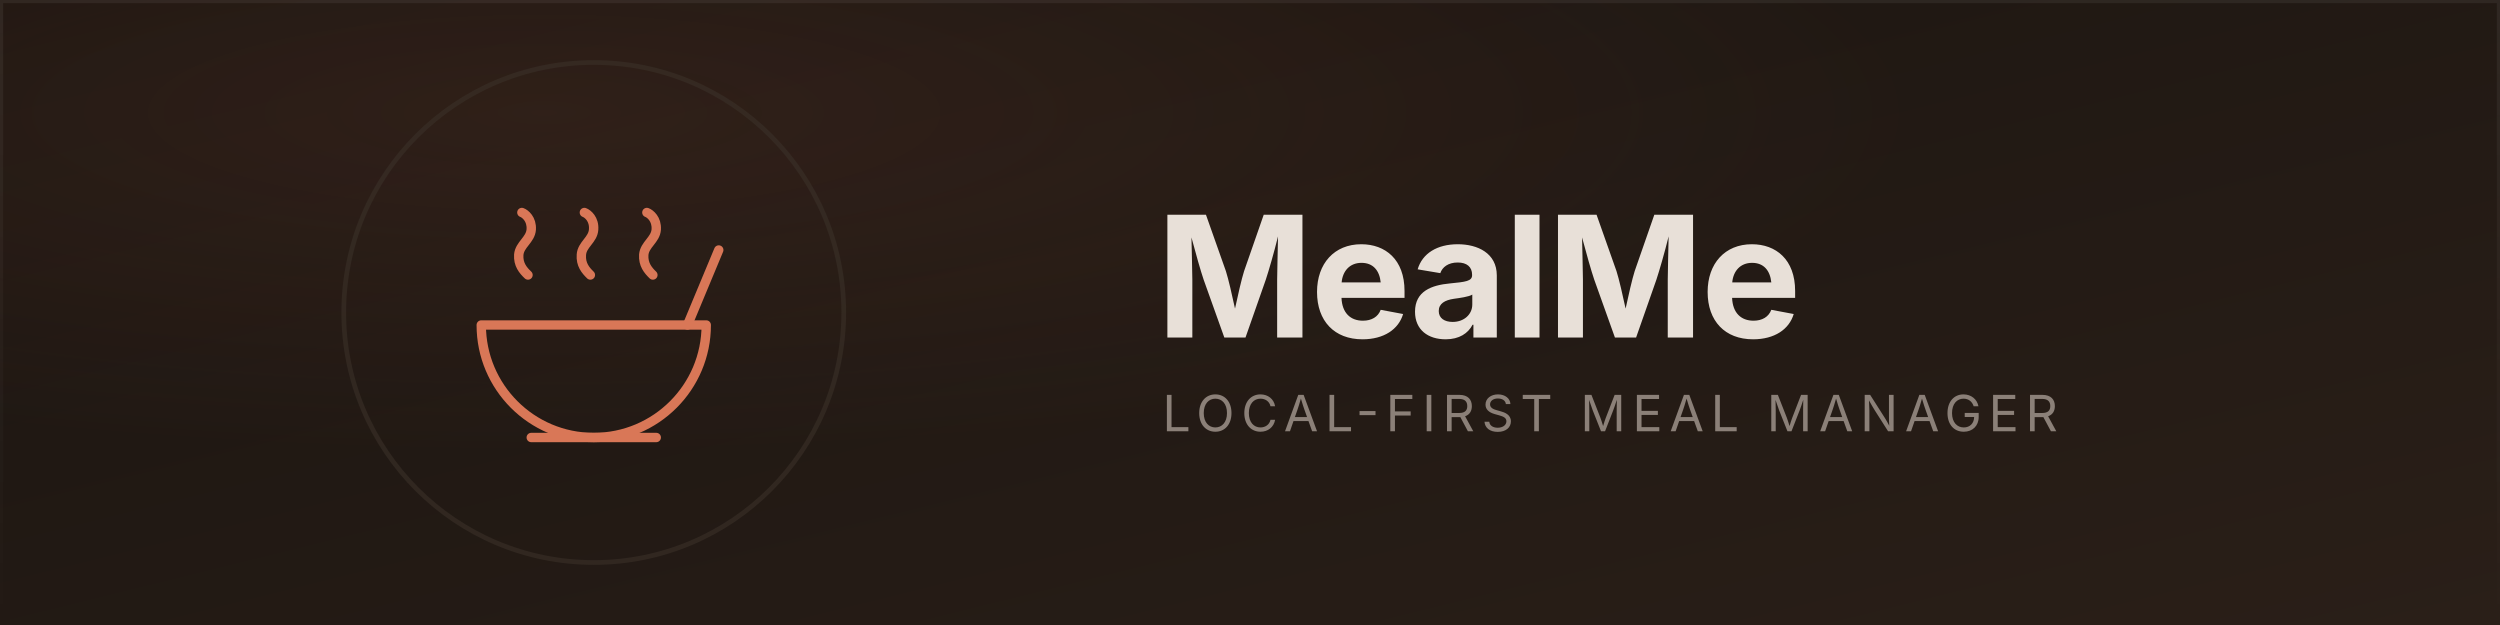
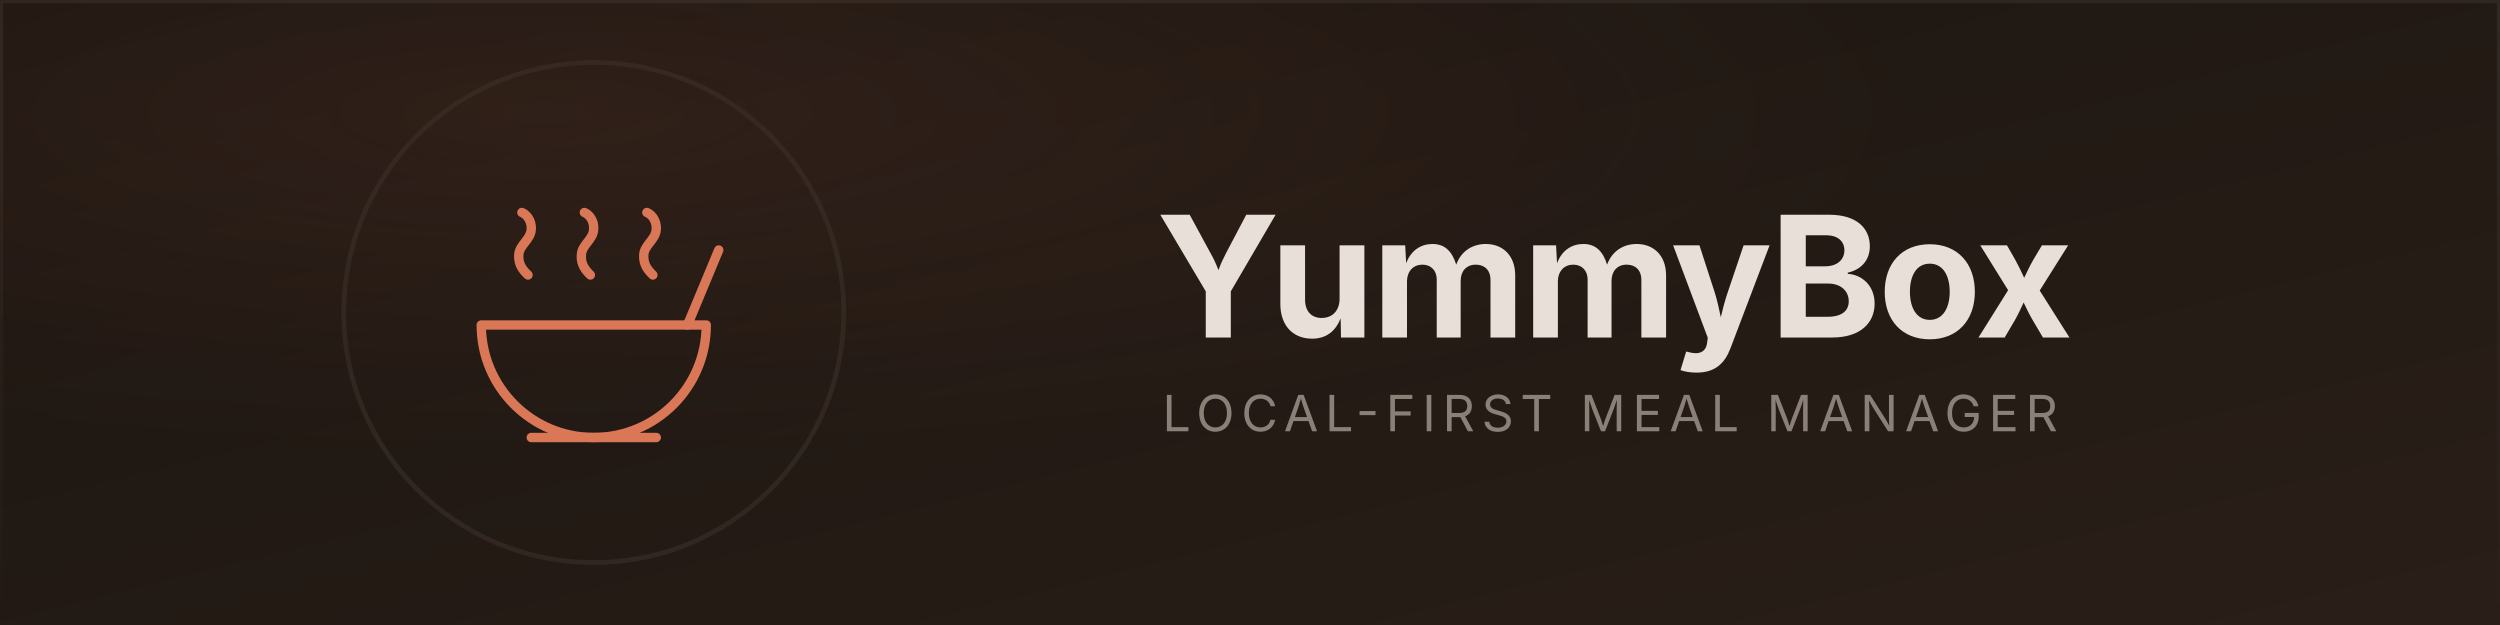
<svg xmlns="http://www.w3.org/2000/svg" viewBox="0 0 800 200" width="800" height="200">
  <defs>
    <linearGradient id="bg" x1="0" y1="0" x2="1" y2="1">
      <stop offset="0%" stop-color="#1a1410" />
      <stop offset="100%" stop-color="#2a1f18" />
    </linearGradient>
    <radialGradient id="glow" cx="22%" cy="18%" r="55%">
      <stop offset="0%" stop-color="#d97757" stop-opacity="0.10" />
      <stop offset="100%" stop-color="#d97757" stop-opacity="0" />
    </radialGradient>
    <linearGradient id="edge" x1="0" y1="0" x2="0" y2="1">
      <stop offset="0%" stop-color="#ffffff" stop-opacity="0.06" />
      <stop offset="100%" stop-color="#ffffff" stop-opacity="0" />
    </linearGradient>
  </defs>
  <rect width="800" height="200" fill="url(#bg)" />
  <rect width="800" height="200" fill="url(#glow)" />
  <rect x="0.5" y="0.5" width="799" height="199" fill="none" stroke="url(#edge)" />
  <circle cx="190" cy="100" r="80" fill="none" stroke="#3a3028" stroke-width="1.5" opacity="0.6" />
  <g transform="translate(142, 56)" fill="none" stroke="#d97757" stroke-width="3" stroke-linecap="round" stroke-linejoin="round">
    <path d="M48 84a36 36 0 0 0 36-36H12a36 36 0 0 0 36 36Z" />
    <path d="M28 84h40" />
    <path d="M78 48 88 24" />
    <path d="M65 12c1.08.4 3.2 2.12 3 5.44-.24 3.32-3.72 4.8-4 8.08-.2 3.12 1.36 4.96 2.92 6.48" />
    <path d="M45 12c1.08.4 3.2 2.12 2.96 5.44-.2 3.32-3.72 4.8-3.92 8.08-.24 3.12 1.32 4.96 2.88 6.48" />
    <path d="M25 12c1.08.4 3.2 2.12 3 5.44-.24 3.32-3.72 4.8-4 8.08-.2 3.12 1.36 4.96 2.96 6.48" />
  </g>
-   <text x="370" y="108" font-family="system-ui, -apple-system, sans-serif" font-size="54" font-weight="700" fill="#e8e0d8" letter-spacing="-1">MealMe</text>
+   <text x="370" y="108" font-family="system-ui, -apple-system, sans-serif" font-size="54" font-weight="700" fill="#e8e0d8" letter-spacing="-1">YummyBox</text>
  <text x="372" y="138" font-family="system-ui, -apple-system, sans-serif" font-size="16" fill="#8b8078" letter-spacing="2.2">LOCAL-FIRST MEAL MANAGER</text>
</svg>
